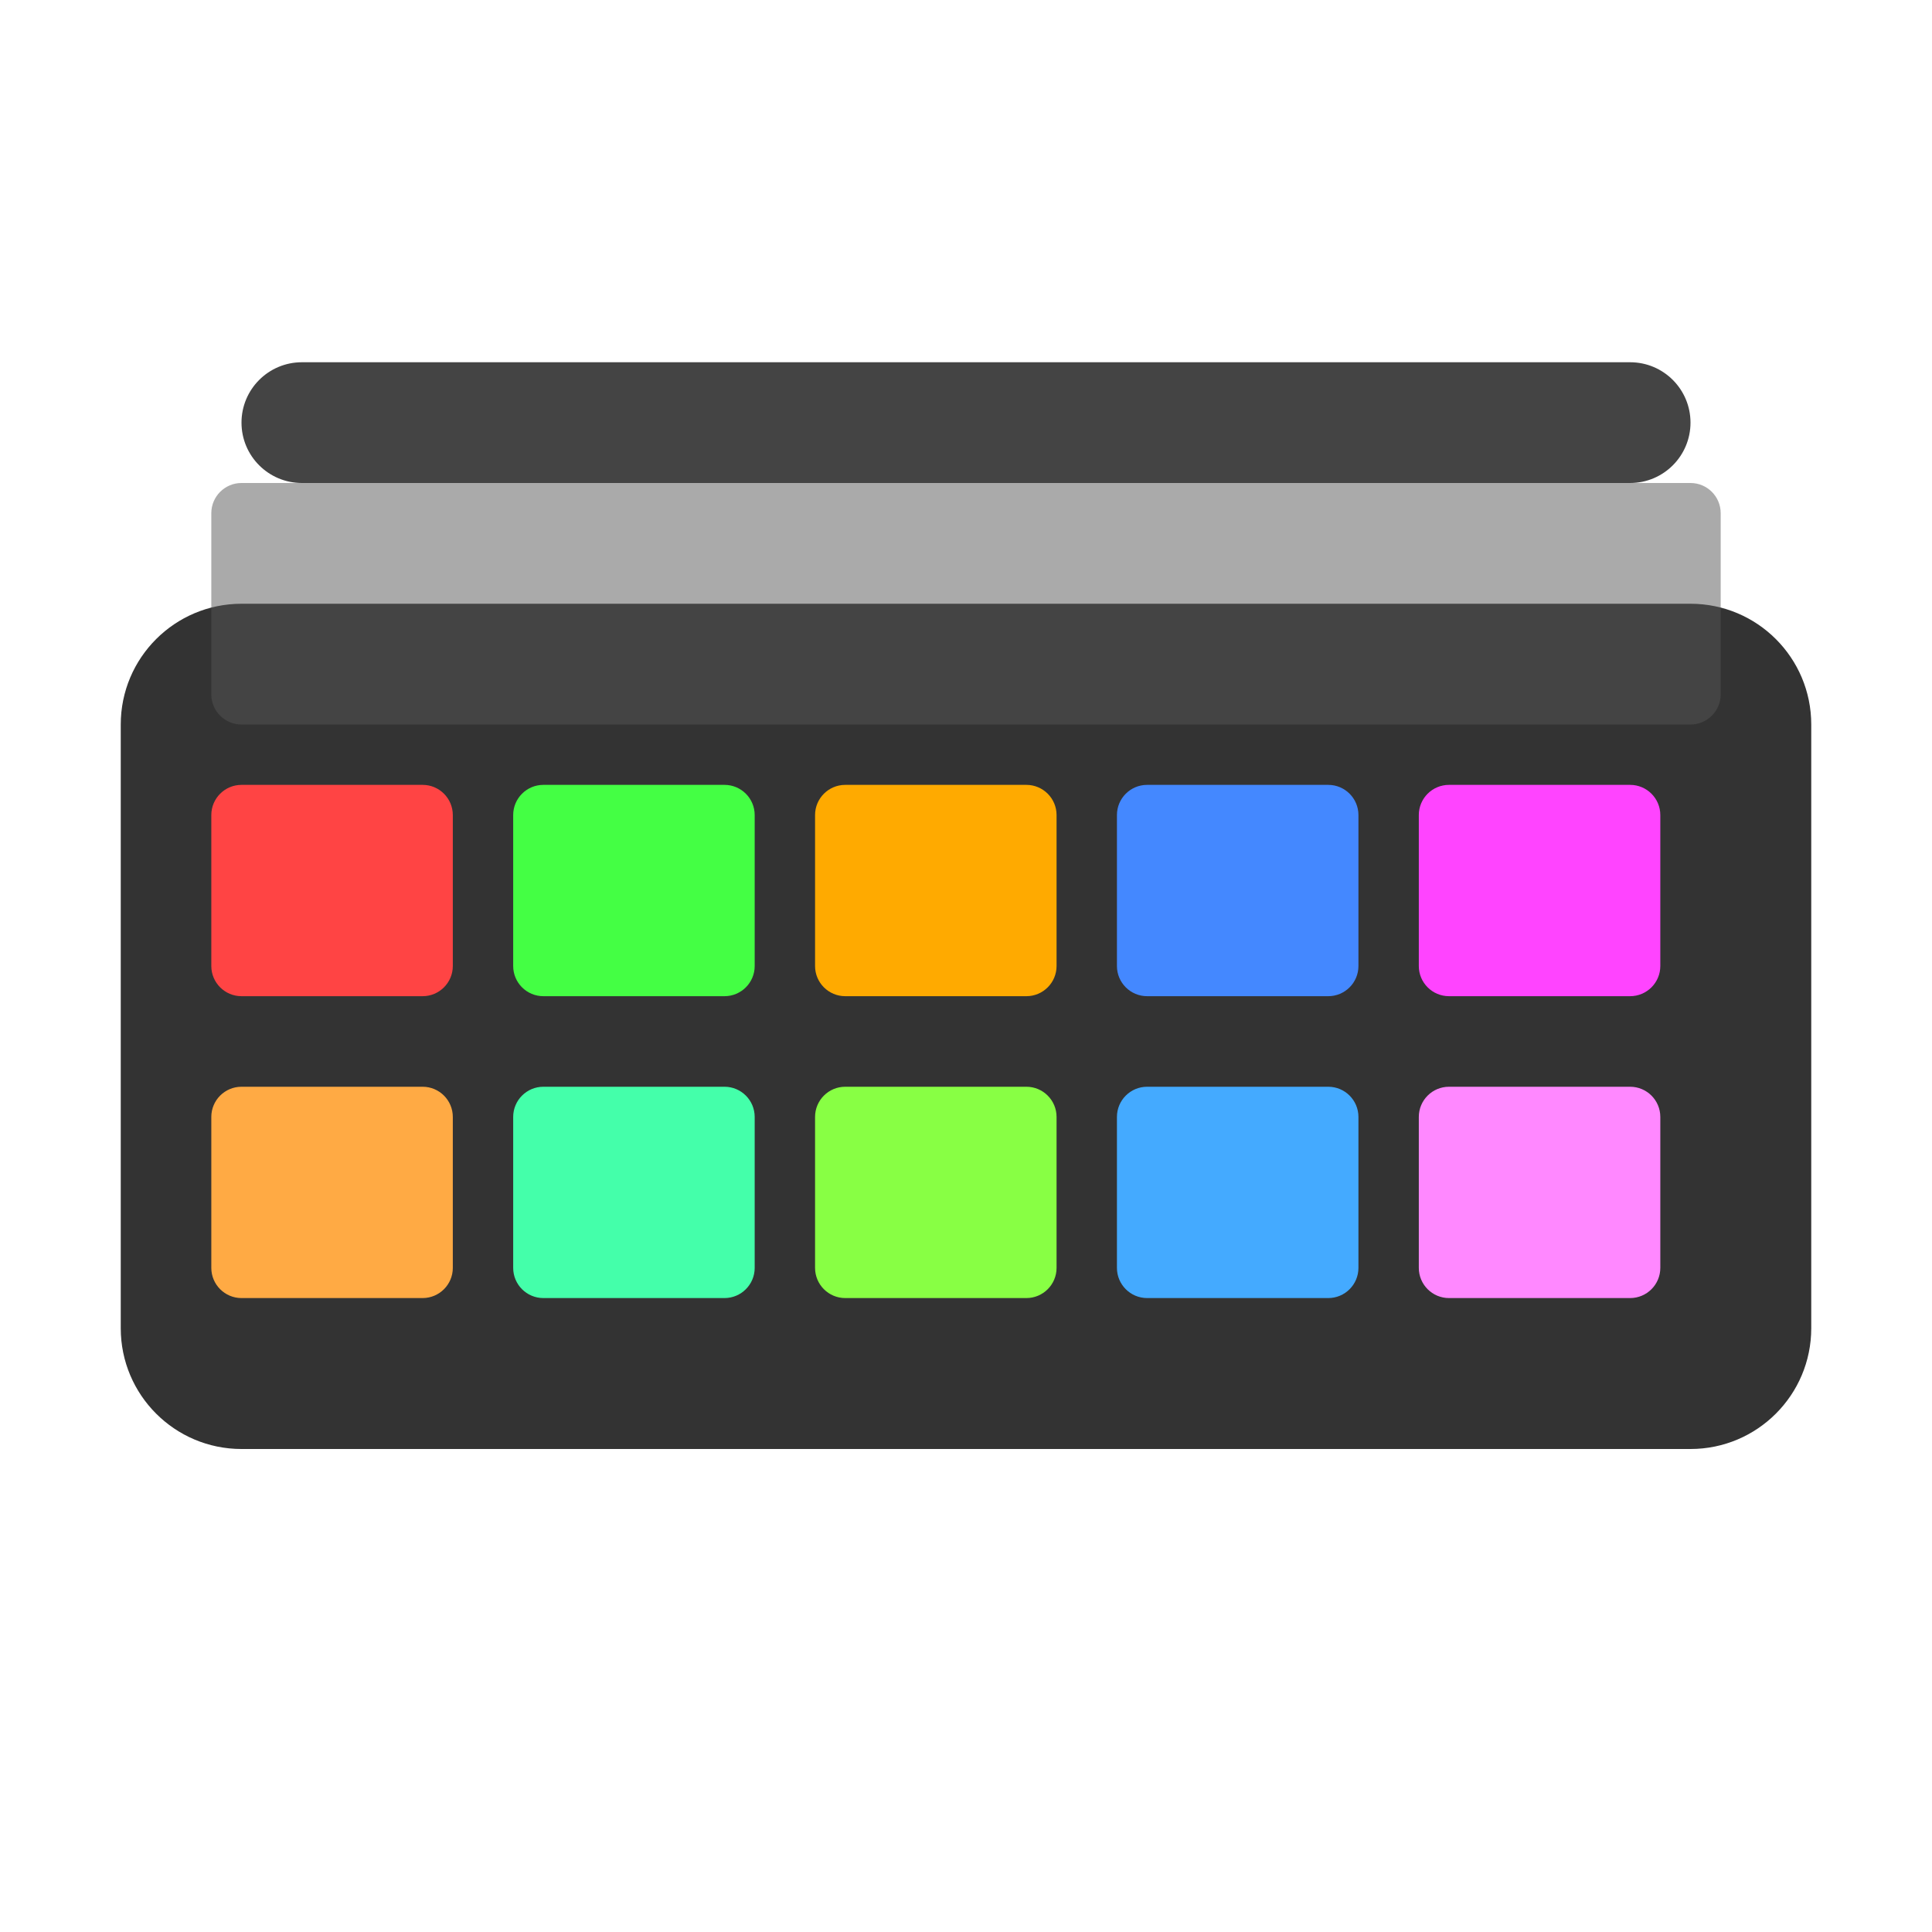
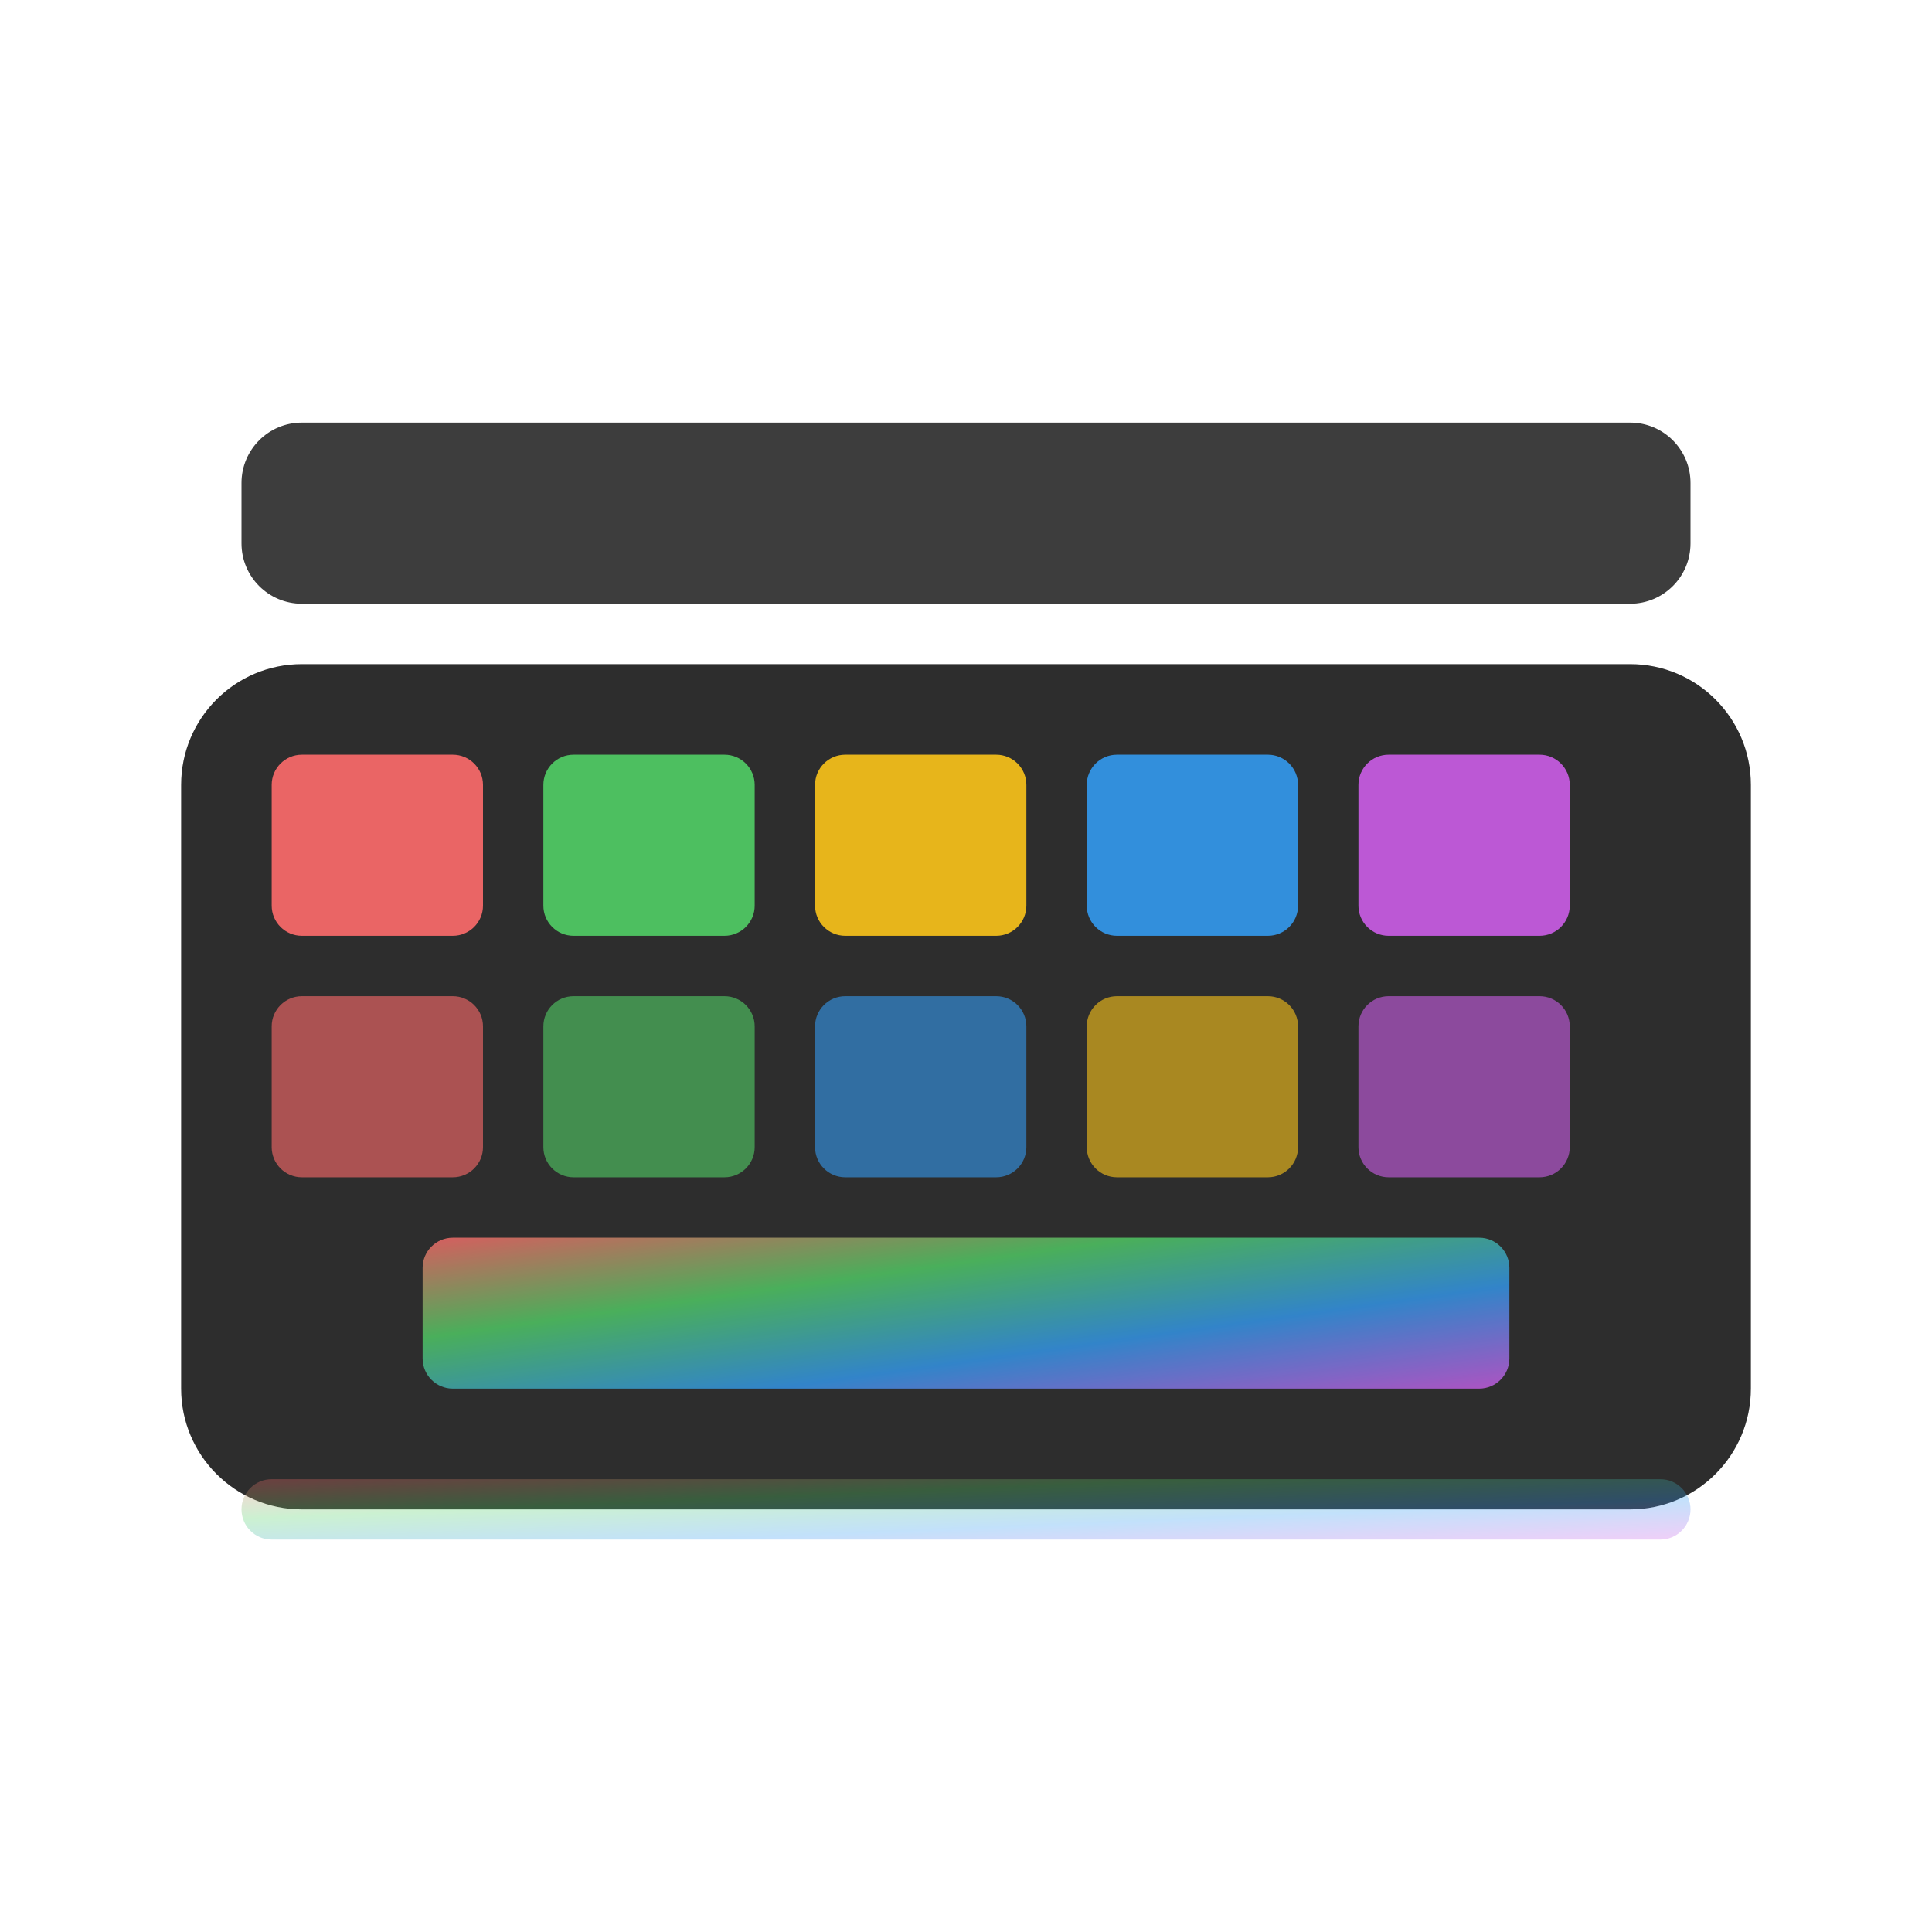
<svg xmlns="http://www.w3.org/2000/svg" viewBox="0 0 64 64" width="64" height="64">
-   <rect x="4" y="20" width="56" height="28" rx="4" ry="4" fill="#333" />
-   <rect x="8" y="12" width="48" height="4" rx="2" ry="2" fill="#444" />
-   <rect x="7" y="26" width="8" height="7" rx="1" ry="1" fill="#ff4444" />
-   <rect x="17" y="26" width="8" height="7" rx="1" ry="1" fill="#44ff44" />
-   <rect x="27" y="26" width="8" height="7" rx="1" ry="1" fill="#ffaa00" />
-   <rect x="37" y="26" width="8" height="7" rx="1" ry="1" fill="#4488ff" />
-   <rect x="47" y="26" width="8" height="7" rx="1" ry="1" fill="#ff44ff" />
-   <rect x="7" y="36" width="8" height="7" rx="1" ry="1" fill="#ffaa44" />
-   <rect x="17" y="36" width="8" height="7" rx="1" ry="1" fill="#44ffaa" />
-   <rect x="27" y="36" width="8" height="7" rx="1" ry="1" fill="#88ff44" />
-   <rect x="37" y="36" width="8" height="7" rx="1" ry="1" fill="#44aaff" />
-   <rect x="47" y="36" width="8" height="7" rx="1" ry="1" fill="#ff88ff" />
-   <rect x="7" y="16" width="50" height="8" rx="1" ry="1" fill="#555" opacity="0.5" />
+   <defs>
+     <linearGradient id="glow" x1="0" y1="0" x2="1" y2="1">
+       <stop offset="0%" stop-color="#ff6b6b" />
+       <stop offset="33%" stop-color="#51cf66" />
+       <stop offset="66%" stop-color="#339af0" />
+       <stop offset="100%" stop-color="#cc5de8" />
+     </linearGradient>
+   </defs>
+   <rect x="6" y="22" width="52" height="28" rx="4" ry="4" fill="#2d2d2d" />
+   <rect x="8" y="14" width="48" height="6" rx="2" ry="2" fill="#3d3d3d" />
+   <rect x="9" y="25" width="7" height="6" rx="1" ry="1" fill="#ff6b6b" opacity="0.9" />
+   <rect x="18" y="25" width="7" height="6" rx="1" ry="1" fill="#51cf66" opacity="0.9" />
+   <rect x="27" y="25" width="7" height="6" rx="1" ry="1" fill="#fcc419" opacity="0.9" />
+   <rect x="36" y="25" width="7" height="6" rx="1" ry="1" fill="#339af0" opacity="0.9" />
+   <rect x="45" y="25" width="7" height="6" rx="1" ry="1" fill="#cc5de8" opacity="0.9" />
+   <rect x="9" y="33" width="7" height="6" rx="1" ry="1" fill="#ff6b6b" opacity="0.6" />
+   <rect x="18" y="33" width="7" height="6" rx="1" ry="1" fill="#51cf66" opacity="0.6" />
+   <rect x="27" y="33" width="7" height="6" rx="1" ry="1" fill="#339af0" opacity="0.6" />
+   <rect x="36" y="33" width="7" height="6" rx="1" ry="1" fill="#fcc419" opacity="0.6" />
+   <rect x="45" y="33" width="7" height="6" rx="1" ry="1" fill="#cc5de8" opacity="0.6" />
+   <rect x="14" y="41" width="36" height="5" rx="1" ry="1" fill="url(#glow)" opacity="0.8" />
+   <rect x="8" y="49" width="48" height="2" rx="1" ry="1" fill="url(#glow)" opacity="0.3" />
</svg>
